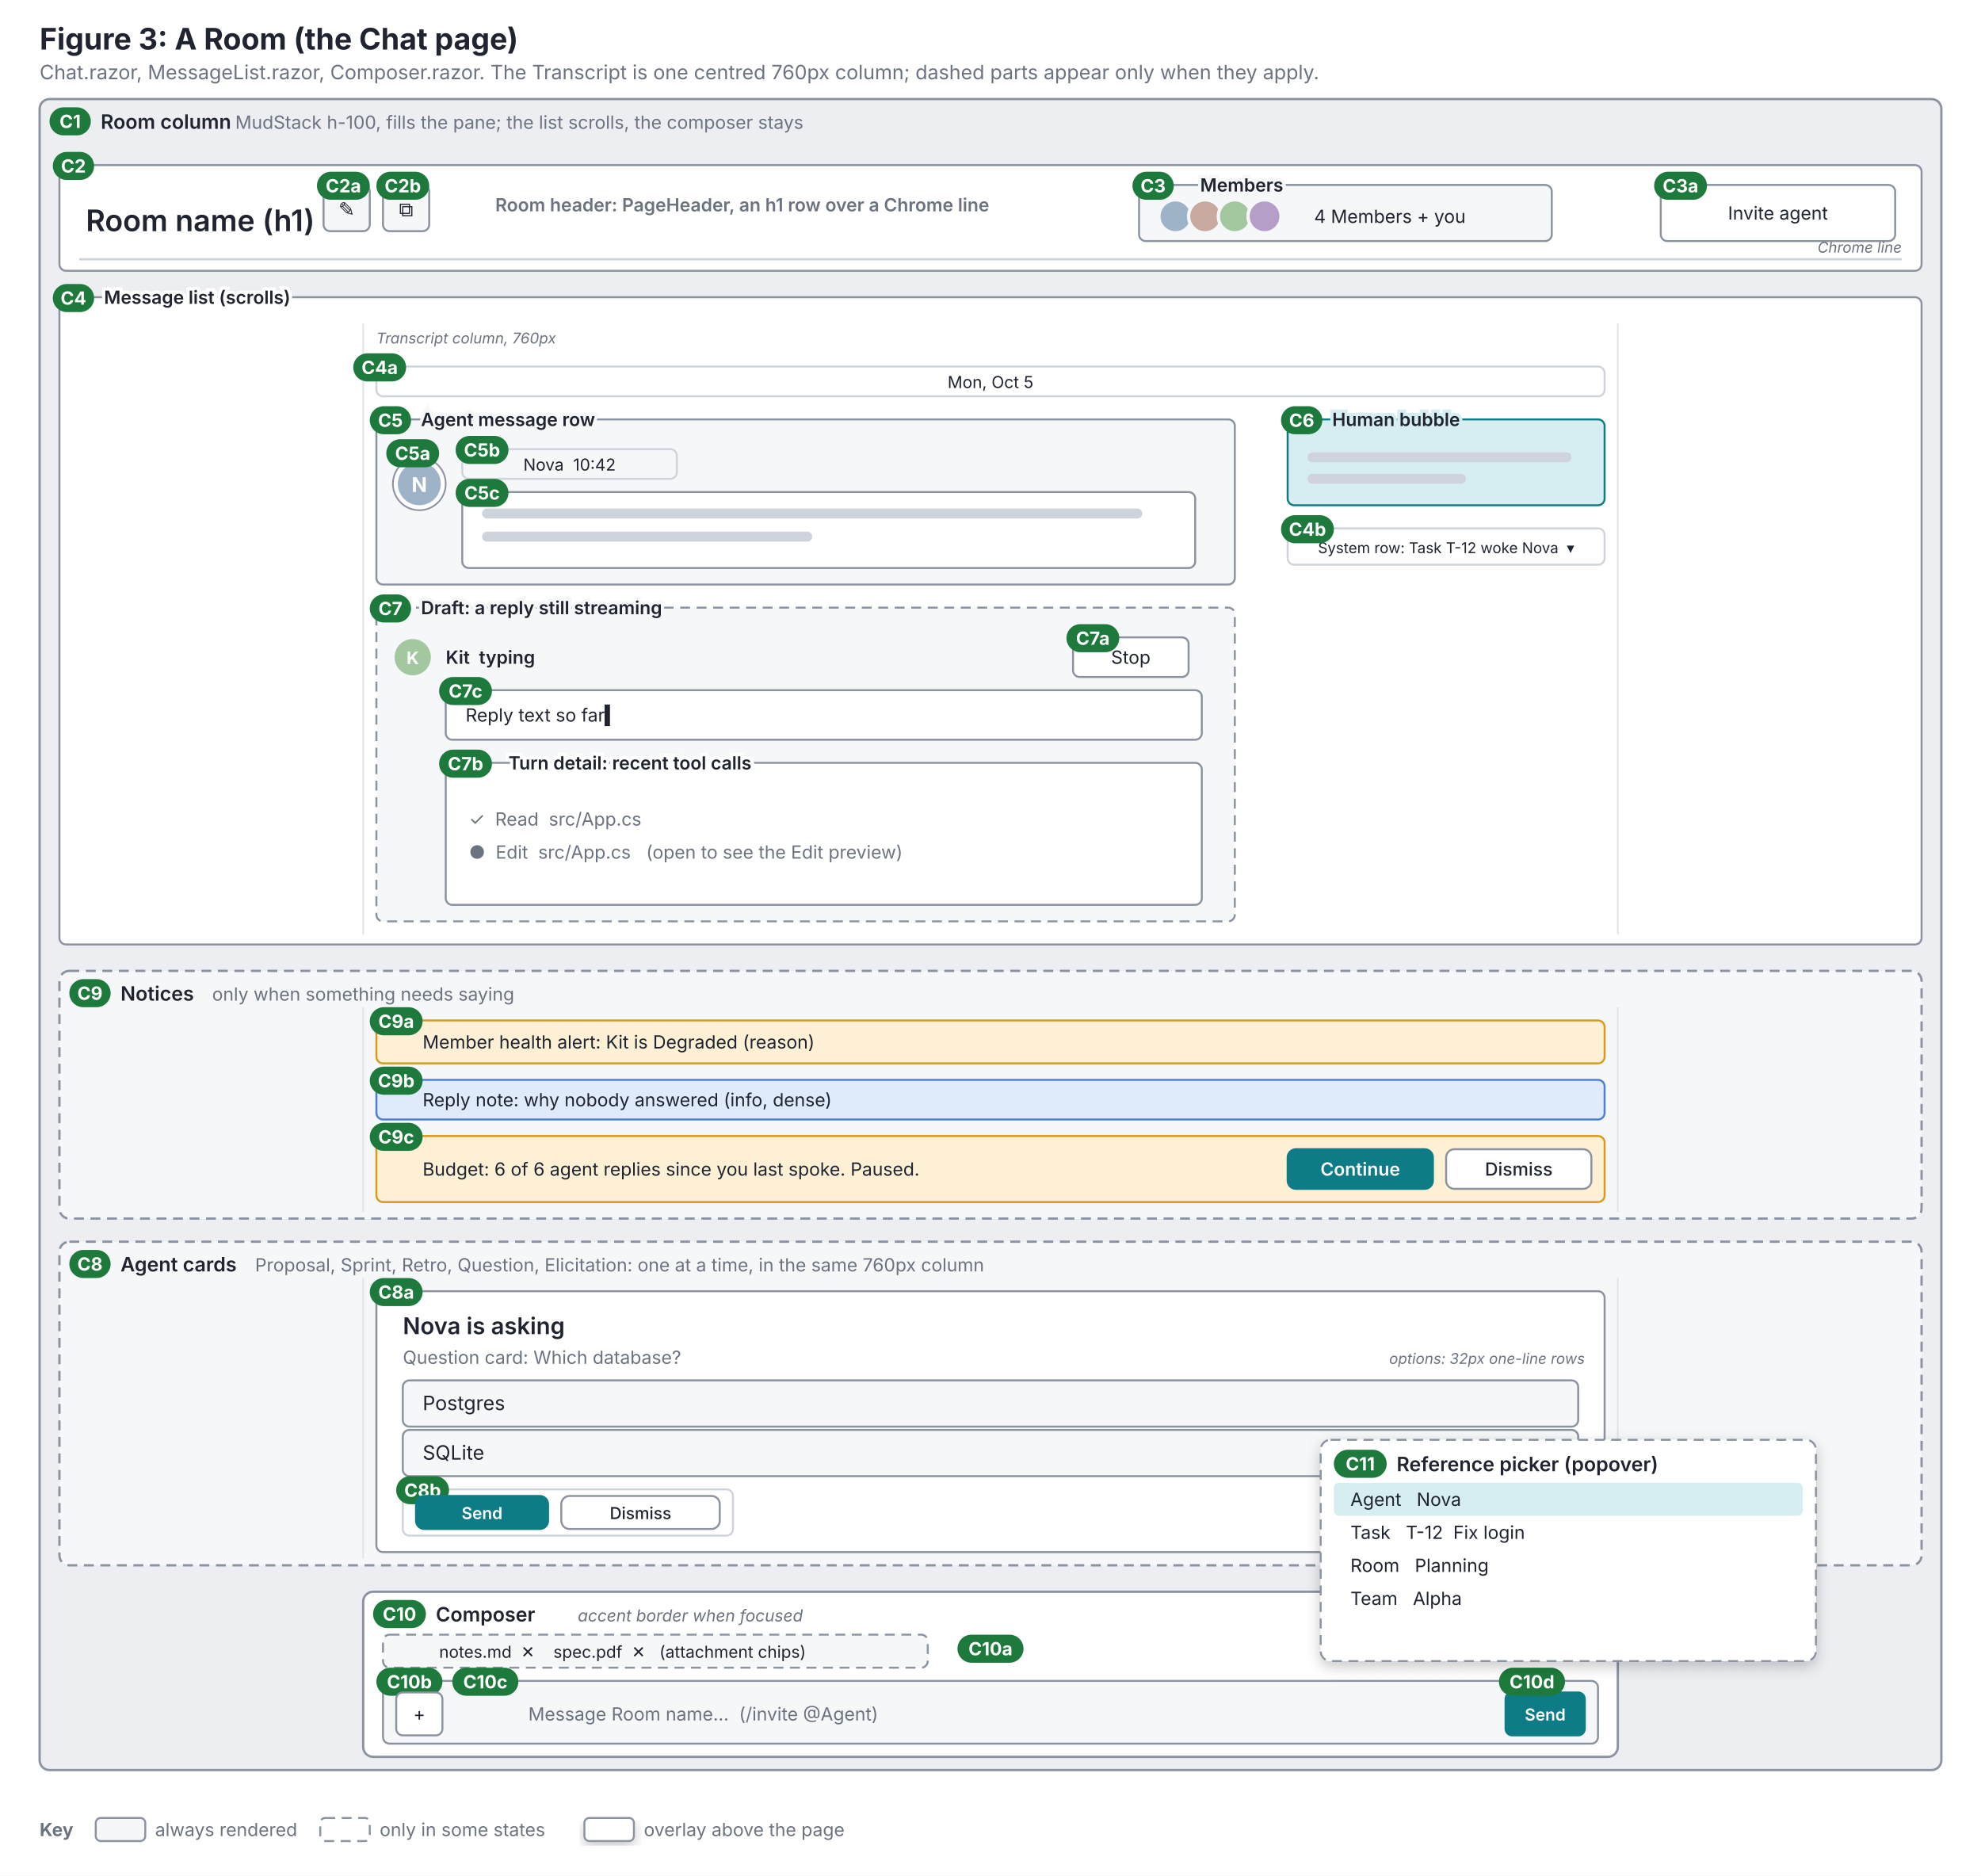
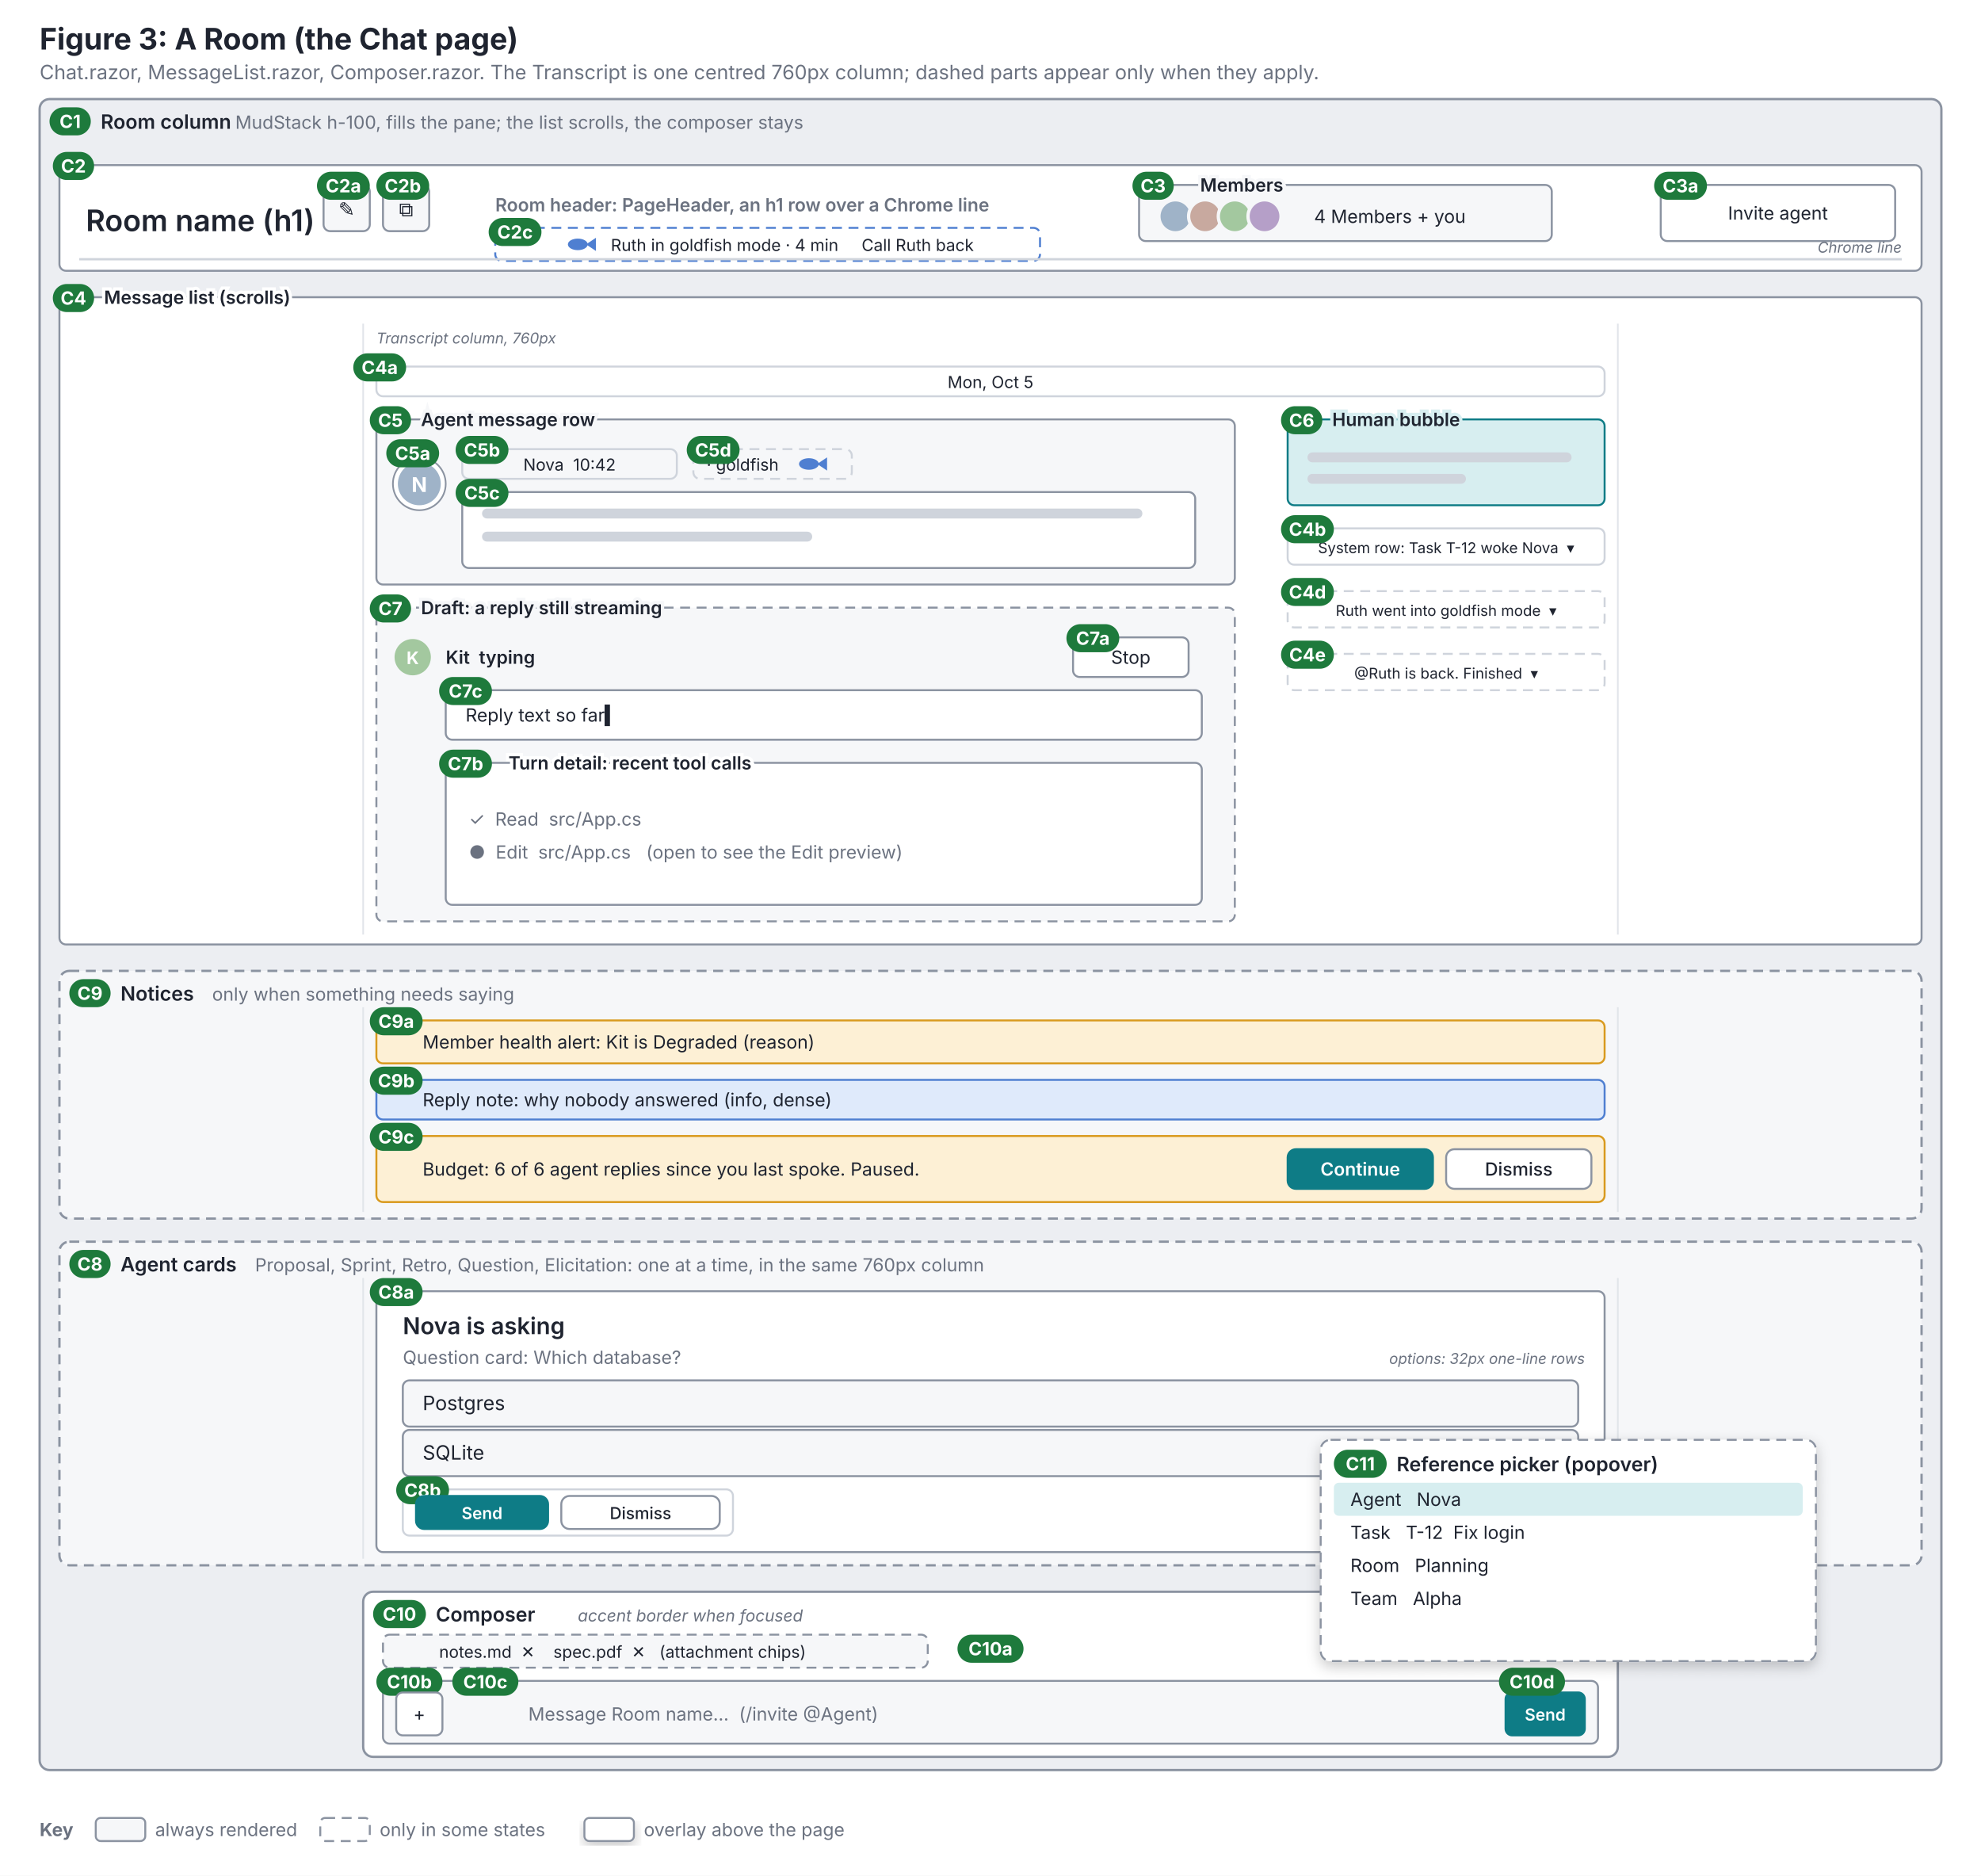
<svg xmlns="http://www.w3.org/2000/svg" viewBox="0 0 1200 1136" width="1200" height="1136" font-family="Inter, 'Segoe UI', Helvetica, Arial, sans-serif" xml:space="preserve" style="white-space: pre" role="img" aria-label="Figure 3: A Room (the Chat page)">
  <defs>
    <filter id="sh" x="-10%" y="-10%" width="125%" height="130%">
      <feDropShadow dx="0" dy="3" stdDeviation="4" flood-color="#000" flood-opacity="0.22" />
    </filter>
    <marker id="ar" viewBox="0 0 10 10" refX="9" refY="5" markerWidth="7" markerHeight="7" orient="auto-start-reverse">
      <path d="M0 0 L10 5 L0 10 z" fill="#6b7280" />
    </marker>
  </defs>
  <rect width="1200" height="1136" fill="#ffffff" />
  <text x="24" y="30" font-size="18" font-weight="700" fill="#1f2430" text-anchor="start">Figure 3: A Room (the Chat page)</text>
  <text x="24" y="48" font-size="12" font-weight="400" fill="#6b7280" text-anchor="start">Chat.razor, MessageList.razor, Composer.razor. The Transcript is one centred 760px column; dashed parts appear only when they apply.</text>
  <rect x="24" y="60" width="1152" height="1012" rx="6" fill="#eceef2" stroke="#8b93a1" stroke-width="1.4" />
  <rect x="30" y="65" width="25" height="17" rx="8.5" fill="#1e7a3c" />
  <text x="42.5" y="77.5" font-size="11" font-weight="700" fill="#fff" text-anchor="middle">C1</text>
  <text x="61" y="78" font-size="12" font-weight="600" fill="#1f2430" text-anchor="start">Room column</text>
  <text x="142.5" y="78" font-size="11" font-weight="400" fill="#6b7280" text-anchor="start">MudStack h-100, fills the pane; the list scrolls, the composer stays</text>
  <rect x="36" y="100" width="1128" height="64" rx="4" fill="#ffffff" stroke="#8b93a1" stroke-width="1.2" />
  <rect x="32" y="92" width="25" height="17" rx="8.5" fill="#1e7a3c" />
  <text x="44.5" y="104.5" font-size="11" font-weight="700" fill="#fff" text-anchor="middle">C2</text>
  <text x="300" y="128" font-size="11" font-weight="600" fill="#6b7280" text-anchor="start">Room header: PageHeader, an h1 row over a Chrome line</text>
  <text x="52" y="140" font-size="18" font-weight="600" fill="#1f2430" text-anchor="start">Room name (h1)</text>
  <rect x="196" y="112" width="28" height="28" rx="4" fill="#f6f7f9" stroke="#8b93a1" stroke-width="1.2" />
  <text x="210" y="131" font-size="12" font-weight="400" fill="#1f2430" text-anchor="middle">✎</text>
  <rect x="192" y="104" width="32" height="17" rx="8.5" fill="#1e7a3c" />
  <text x="208.0" y="116.5" font-size="11" font-weight="700" fill="#fff" text-anchor="middle">C2a</text>
  <rect x="232" y="112" width="28" height="28" rx="4" fill="#f6f7f9" stroke="#8b93a1" stroke-width="1.2" />
  <text x="246" y="131" font-size="12" font-weight="400" fill="#1f2430" text-anchor="middle">⧉</text>
  <rect x="228" y="104" width="32" height="17" rx="8.5" fill="#1e7a3c" />
  <text x="244.0" y="116.5" font-size="11" font-weight="700" fill="#fff" text-anchor="middle">C2b</text>
+   <rect x="300" y="138" width="330" height="20" rx="4" fill="#ffffff" stroke="#4f7fd1" stroke-width="1.2" stroke-dasharray="6 4" />
+   <ellipse cx="350" cy="148" rx="6" ry="3.5" fill="#4f7fd1" stroke="none" />
+   <polygon points="355,148 361,144 361,152" fill="#4f7fd1" stroke="none" />
+   <text x="370" y="152" font-size="10" font-weight="400" fill="#1f2430" text-anchor="start">Ruth in goldfish mode · 4 min     Call Ruth back</text>
+   <rect x="296" y="132" width="32" height="17" rx="8.5" fill="#1e7a3c" />
+   <text x="312.0" y="144.5" font-size="11" font-weight="700" fill="#fff" text-anchor="middle">C2c</text>
  <rect x="690" y="112" width="250" height="34" rx="4" fill="#f6f7f9" stroke="#8b93a1" stroke-width="1.2" />
  <rect x="686" y="104" width="25" height="17" rx="8.5" fill="#1e7a3c" />
  <text x="698.5" y="116.5" font-size="11" font-weight="700" fill="#fff" text-anchor="middle">C3</text>
  <text x="727" y="116" font-size="11" font-weight="600" fill="#1f2430" text-anchor="start" stroke="#f6f7f9" stroke-width="4" paint-order="stroke">Members</text>
  <circle cx="712" cy="131" r="10" fill="#9fb3c8" stroke="#f6f7f9" stroke-width="2" />
  <circle cx="730" cy="131" r="10" fill="#c8a99f" stroke="#f6f7f9" stroke-width="2" />
  <circle cx="748" cy="131" r="10" fill="#a3c89f" stroke="#f6f7f9" stroke-width="2" />
  <circle cx="766" cy="131" r="10" fill="#b59fc8" stroke="#f6f7f9" stroke-width="2" />
  <text x="796" y="135" font-size="11" font-weight="400" fill="#1f2430" text-anchor="start">4 Members + you</text>
  <rect x="1006" y="112" width="142" height="34" rx="4" fill="#ffffff" stroke="#8b93a1" stroke-width="1.2" />
  <text x="1077" y="133" font-size="11" font-weight="400" fill="#1f2430" text-anchor="middle">Invite agent</text>
  <rect x="1002" y="104" width="32" height="17" rx="8.5" fill="#1e7a3c" />
  <text x="1018.0" y="116.5" font-size="11" font-weight="700" fill="#fff" text-anchor="middle">C3a</text>
  <line x1="48" y1="157" x2="1152" y2="157" stroke="#cfd4dc" stroke-width="1.4" />
  <text x="1152" y="153" font-size="9" font-weight="400" fill="#6b7280" text-anchor="end" font-style="italic">Chrome line</text>
  <rect x="36" y="180" width="1128" height="392" rx="4" fill="#ffffff" stroke="#8b93a1" stroke-width="1.2" />
  <rect x="32" y="172" width="25" height="17" rx="8.5" fill="#1e7a3c" />
  <text x="44.5" y="184.5" font-size="11" font-weight="700" fill="#fff" text-anchor="middle">C4</text>
  <text x="63" y="184" font-size="11" font-weight="600" fill="#1f2430" text-anchor="start" stroke="#ffffff" stroke-width="4" paint-order="stroke">Message list (scrolls)</text>
  <line x1="220" y1="196" x2="220" y2="566" stroke="#e1e5ea" stroke-width="1" />
  <line x1="980" y1="196" x2="980" y2="566" stroke="#e1e5ea" stroke-width="1" />
  <text x="228" y="208" font-size="9" font-weight="400" fill="#6b7280" text-anchor="start" font-style="italic">Transcript column, 760px</text>
  <rect x="228" y="222" width="744" height="18" rx="4" fill="none" stroke="#cfd4dc" stroke-width="1.2" />
  <text x="600" y="235" font-size="10" font-weight="400" fill="#1f2430" text-anchor="middle">Mon, Oct 5</text>
  <rect x="214" y="214" width="32" height="17" rx="8.5" fill="#1e7a3c" />
  <text x="230.0" y="226.5" font-size="11" font-weight="700" fill="#fff" text-anchor="middle">C4a</text>
  <rect x="228" y="254" width="520" height="100" rx="4" fill="#f6f7f9" stroke="#8b93a1" stroke-width="1.2" />
  <rect x="224" y="246" width="25" height="17" rx="8.5" fill="#1e7a3c" />
  <text x="236.5" y="258.5" font-size="11" font-weight="700" fill="#fff" text-anchor="middle">C5</text>
  <text x="255" y="258" font-size="11" font-weight="600" fill="#1f2430" text-anchor="start" stroke="#f6f7f9" stroke-width="4" paint-order="stroke">Agent message row</text>
  <circle cx="254" cy="293" r="16" fill="#ffffff" stroke="#8b93a1" stroke-width="1" />
  <circle cx="254" cy="293" r="13" fill="#9fb3c8" stroke="none" stroke-width="1" />
  <text x="254" y="297.94" font-size="12.3" font-weight="700" fill="#fff" text-anchor="middle">N</text>
  <rect x="234" y="266" width="32" height="17" rx="8.5" fill="#1e7a3c" />
  <text x="250.0" y="278.5" font-size="11" font-weight="700" fill="#fff" text-anchor="middle">C5a</text>
  <rect x="280" y="272" width="130" height="18" rx="4" fill="none" stroke="#cfd4dc" stroke-width="1.2" />
  <text x="345" y="285" font-size="10" font-weight="400" fill="#1f2430" text-anchor="middle">Nova  10:42</text>
  <rect x="276" y="264" width="32" height="17" rx="8.5" fill="#1e7a3c" />
  <text x="292.0" y="276.5" font-size="11" font-weight="700" fill="#fff" text-anchor="middle">C5b</text>
  <rect x="280" y="298" width="444" height="46" rx="4" fill="#ffffff" stroke="#8b93a1" stroke-width="1.2" />
  <rect x="276" y="290" width="32" height="17" rx="8.5" fill="#1e7a3c" />
  <text x="292.0" y="302.5" font-size="11" font-weight="700" fill="#fff" text-anchor="middle">C5c</text>
+   <rect x="420" y="272" width="96" height="18" rx="4" fill="none" stroke="#cfd4dc" stroke-width="1.2" stroke-dasharray="6 4" />
+   <text x="428" y="285" font-size="10" font-weight="400" fill="#1f2430" text-anchor="start">· goldfish</text>
+   <ellipse cx="490" cy="281" rx="6" ry="3.5" fill="#4f7fd1" stroke="none" />
+   <polygon points="495,281 501,277 501,285" fill="#4f7fd1" stroke="none" />
+   <rect x="416" y="264" width="32" height="17" rx="8.5" fill="#1e7a3c" />
+   <text x="432.0" y="276.5" font-size="11" font-weight="700" fill="#fff" text-anchor="middle">C5d</text>
  <rect x="292" y="308" width="400" height="6" rx="3" fill="#cfd4dc" stroke="none" />
  <rect x="292" y="322" width="200" height="6" rx="3" fill="#cfd4dc" stroke="none" />
  <rect x="780" y="254" width="192" height="52" rx="4" fill="#d7eef0" stroke="#0e7c86" stroke-width="1.2" />
  <rect x="776" y="246" width="25" height="17" rx="8.5" fill="#1e7a3c" />
  <text x="788.5" y="258.5" font-size="11" font-weight="700" fill="#fff" text-anchor="middle">C6</text>
  <text x="807" y="258" font-size="11" font-weight="600" fill="#1f2430" text-anchor="start" stroke="#d7eef0" stroke-width="4" paint-order="stroke">Human bubble</text>
  <rect x="792" y="274" width="160" height="6" rx="3" fill="#cfd4dc" stroke="none" />
  <rect x="792" y="287" width="96" height="6" rx="3" fill="#cfd4dc" stroke="none" />
  <rect x="780" y="320" width="192" height="22" rx="4" fill="none" stroke="#cfd4dc" stroke-width="1.2" />
  <text x="876" y="335" font-size="9" font-weight="400" fill="#1f2430" text-anchor="middle">System row: Task T-12 woke Nova  ▾</text>
  <rect x="776" y="312" width="32" height="17" rx="8.5" fill="#1e7a3c" />
  <text x="792.0" y="324.5" font-size="11" font-weight="700" fill="#fff" text-anchor="middle">C4b</text>
+   <rect x="780" y="358" width="192" height="22" rx="4" fill="none" stroke="#cfd4dc" stroke-width="1.2" stroke-dasharray="6 4" />
+   <text x="876" y="373" font-size="9" font-weight="400" fill="#1f2430" text-anchor="middle">Ruth went into goldfish mode  ▾</text>
+   <rect x="776" y="350" width="32" height="17" rx="8.5" fill="#1e7a3c" />
+   <text x="792.0" y="362.5" font-size="11" font-weight="700" fill="#fff" text-anchor="middle">C4d</text>
+   <rect x="780" y="396" width="192" height="22" rx="4" fill="none" stroke="#cfd4dc" stroke-width="1.2" stroke-dasharray="6 4" />
+   <text x="876" y="411" font-size="9" font-weight="400" fill="#1f2430" text-anchor="middle">@Ruth is back. Finished  ▾</text>
+   <rect x="776" y="388" width="32" height="17" rx="8.5" fill="#1e7a3c" />
+   <text x="792.0" y="400.5" font-size="11" font-weight="700" fill="#fff" text-anchor="middle">C4e</text>
  <rect x="228" y="368" width="520" height="190" rx="4" fill="#f6f7f9" stroke="#8b93a1" stroke-width="1.2" stroke-dasharray="6 4" />
  <rect x="224" y="360" width="25" height="17" rx="8.5" fill="#1e7a3c" />
  <text x="236.5" y="372.5" font-size="11" font-weight="700" fill="#fff" text-anchor="middle">C7</text>
  <text x="255" y="372" font-size="11" font-weight="600" fill="#1f2430" text-anchor="start" stroke="#f6f7f9" stroke-width="4" paint-order="stroke">Draft: a reply still streaming</text>
  <circle cx="250" cy="398" r="11" fill="#a3c89f" stroke="none" stroke-width="1" />
  <text x="250" y="402.18" font-size="10.4" font-weight="700" fill="#fff" text-anchor="middle">K</text>
  <text x="270" y="402" font-size="11" font-weight="600" fill="#1f2430" text-anchor="start">Kit  typing</text>
  <rect x="650" y="386" width="70" height="24" rx="4" fill="#ffffff" stroke="#8b93a1" stroke-width="1.2" />
  <text x="685" y="402" font-size="11" font-weight="400" fill="#1f2430" text-anchor="middle">Stop</text>
  <rect x="646" y="378" width="32" height="17" rx="8.5" fill="#1e7a3c" />
  <text x="662.0" y="390.5" font-size="11" font-weight="700" fill="#fff" text-anchor="middle">C7a</text>
  <rect x="270" y="418" width="458" height="30" rx="4" fill="#ffffff" stroke="#8b93a1" stroke-width="1.2" />
  <text x="282" y="437" font-size="11" font-weight="400" fill="#1f2430" text-anchor="start">Reply text so far▍</text>
  <rect x="266" y="410" width="32" height="17" rx="8.5" fill="#1e7a3c" />
  <text x="282.0" y="422.5" font-size="11" font-weight="700" fill="#fff" text-anchor="middle">C7c</text>
  <rect x="270" y="462" width="458" height="86" rx="4" fill="#ffffff" stroke="#8b93a1" stroke-width="1.2" />
  <rect x="266" y="454" width="32" height="17" rx="8.5" fill="#1e7a3c" />
  <text x="282.0" y="466.5" font-size="11" font-weight="700" fill="#fff" text-anchor="middle">C7b</text>
  <text x="308" y="466" font-size="11" font-weight="600" fill="#1f2430" text-anchor="start" stroke="#ffffff" stroke-width="4" paint-order="stroke">Turn detail: recent tool calls</text>
  <text x="284" y="500" font-size="11" font-weight="400" fill="#6b7280" text-anchor="start">✓  Read  src/App.cs</text>
  <text x="284" y="520" font-size="11" font-weight="400" fill="#6b7280" text-anchor="start">●  Edit  src/App.cs   (open to see the Edit preview)</text>
  <rect x="36" y="588" width="1128" height="150" rx="6" fill="#f6f7f9" stroke="#8b93a1" stroke-width="1.4" stroke-dasharray="6 4" />
  <rect x="42" y="593" width="25" height="17" rx="8.5" fill="#1e7a3c" />
  <text x="54.5" y="605.5" font-size="11" font-weight="700" fill="#fff" text-anchor="middle">C9</text>
  <text x="73" y="606" font-size="12" font-weight="600" fill="#1f2430" text-anchor="start">Notices</text>
  <text x="128.5" y="606" font-size="11" font-weight="400" fill="#6b7280" text-anchor="start">only when something needs saying</text>
  <line x1="220" y1="610" x2="220" y2="734" stroke="#e1e5ea" stroke-width="1" />
  <line x1="980" y1="610" x2="980" y2="734" stroke="#e1e5ea" stroke-width="1" />
  <rect x="228" y="618" width="744" height="26" rx="4" fill="#fdf0d5" stroke="#d99a1e" stroke-width="1.2" />
  <text x="256" y="635" font-size="11" font-weight="400" fill="#1f2430" text-anchor="start">Member health alert: Kit is Degraded (reason)</text>
  <rect x="224" y="610" width="32" height="17" rx="8.5" fill="#1e7a3c" />
  <text x="240.0" y="622.5" font-size="11" font-weight="700" fill="#fff" text-anchor="middle">C9a</text>
  <rect x="228" y="654" width="744" height="24" rx="4" fill="#dfeafb" stroke="#4f7fd1" stroke-width="1.2" />
  <text x="256" y="670" font-size="11" font-weight="400" fill="#1f2430" text-anchor="start">Reply note: why nobody answered (info, dense)</text>
  <rect x="224" y="646" width="32" height="17" rx="8.5" fill="#1e7a3c" />
  <text x="240.0" y="658.5" font-size="11" font-weight="700" fill="#fff" text-anchor="middle">C9b</text>
  <rect x="228" y="688" width="744" height="40" rx="4" fill="#fdf0d5" stroke="#d99a1e" stroke-width="1.2" />
  <text x="256" y="712" font-size="11" font-weight="400" fill="#1f2430" text-anchor="start">Budget: 6 of 6 agent replies since you last spoke. Paused.</text>
  <rect x="224" y="680" width="32" height="17" rx="8.5" fill="#1e7a3c" />
  <text x="240.0" y="692.5" font-size="11" font-weight="700" fill="#fff" text-anchor="middle">C9c</text>
  <rect x="780" y="696" width="88" height="24" rx="5" fill="#0e7c86" stroke="#0e7c86" stroke-width="1.2" />
  <text x="824.0" y="712.0" font-size="11" font-weight="600" fill="#fff" text-anchor="middle">Continue</text>
  <rect x="876" y="696" width="88" height="24" rx="5" fill="#ffffff" stroke="#8b93a1" stroke-width="1.2" />
  <text x="920.0" y="712.0" font-size="11" font-weight="500" fill="#1f2430" text-anchor="middle">Dismiss</text>
  <rect x="36" y="752" width="1128" height="196" rx="6" fill="#f6f7f9" stroke="#8b93a1" stroke-width="1.4" stroke-dasharray="6 4" />
  <rect x="42" y="757" width="25" height="17" rx="8.5" fill="#1e7a3c" />
  <text x="54.5" y="769.5" font-size="11" font-weight="700" fill="#fff" text-anchor="middle">C8</text>
  <text x="73" y="770" font-size="12" font-weight="600" fill="#1f2430" text-anchor="start">Agent cards</text>
  <text x="154.5" y="770" font-size="11" font-weight="400" fill="#6b7280" text-anchor="start">Proposal, Sprint, Retro, Question, Elicitation: one at a time, in the same 760px column</text>
  <line x1="220" y1="774" x2="220" y2="944" stroke="#e1e5ea" stroke-width="1" />
  <line x1="980" y1="774" x2="980" y2="944" stroke="#e1e5ea" stroke-width="1" />
  <rect x="228" y="782" width="744" height="158" rx="4" fill="#ffffff" stroke="#8b93a1" stroke-width="1.2" />
  <rect x="224" y="774" width="32" height="17" rx="8.5" fill="#1e7a3c" />
  <text x="240.0" y="786.5" font-size="11" font-weight="700" fill="#fff" text-anchor="middle">C8a</text>
  <text x="244" y="808" font-size="14" font-weight="600" fill="#1f2430" text-anchor="start">Nova is asking</text>
  <text x="244" y="826" font-size="11" font-weight="400" fill="#6b7280" text-anchor="start">Question card: Which database?</text>
  <rect x="244" y="836" width="712" height="28" rx="4" fill="#f6f7f9" stroke="#8b93a1" stroke-width="1.2" />
  <text x="256" y="854" font-size="12" font-weight="400" fill="#1f2430" text-anchor="start">Postgres</text>
  <rect x="244" y="866" width="712" height="28" rx="4" fill="#f6f7f9" stroke="#8b93a1" stroke-width="1.2" />
  <text x="256" y="884" font-size="12" font-weight="400" fill="#1f2430" text-anchor="start">SQLite</text>
  <rect x="244" y="902" width="200" height="28" rx="4" fill="none" stroke="#cfd4dc" stroke-width="1.2" />
  <rect x="240" y="894" width="32" height="17" rx="8.5" fill="#1e7a3c" />
  <text x="256.0" y="906.5" font-size="11" font-weight="700" fill="#fff" text-anchor="middle">C8b</text>
  <rect x="252" y="906" width="80" height="20" rx="5" fill="#0e7c86" stroke="#0e7c86" stroke-width="1.2" />
  <text x="292.0" y="920.0" font-size="10" font-weight="600" fill="#fff" text-anchor="middle">Send</text>
  <rect x="340" y="906" width="96" height="20" rx="5" fill="#ffffff" stroke="#8b93a1" stroke-width="1.2" />
  <text x="388.0" y="920.0" font-size="10" font-weight="500" fill="#1f2430" text-anchor="middle">Dismiss</text>
  <text x="960" y="826" font-size="9" font-weight="400" fill="#6b7280" text-anchor="end" font-style="italic">options: 32px one-line rows</text>
  <rect x="220" y="964" width="760" height="100" rx="6" fill="#ffffff" stroke="#8b93a1" stroke-width="1.4" />
  <rect x="226" y="969" width="32" height="17" rx="8.5" fill="#1e7a3c" />
  <text x="242.0" y="981.5" font-size="11" font-weight="700" fill="#fff" text-anchor="middle">C10</text>
  <text x="264" y="982" font-size="12" font-weight="600" fill="#1f2430" text-anchor="start">Composer</text>
  <text x="350" y="982" font-size="10" font-weight="400" fill="#6b7280" text-anchor="start" font-style="italic">accent border when focused</text>
  <rect x="232" y="990" width="330" height="20" rx="4" fill="#f6f7f9" stroke="#8b93a1" stroke-width="1.2" stroke-dasharray="6 4" />
  <text x="266" y="1004" font-size="10" font-weight="400" fill="#1f2430" text-anchor="start">notes.md  ✕    spec.pdf  ✕   (attachment chips)</text>
  <rect x="580" y="990" width="40" height="17" rx="8.5" fill="#1e7a3c" />
  <text x="600.0" y="1002.5" font-size="11" font-weight="700" fill="#fff" text-anchor="middle">C10a</text>
  <rect x="232" y="1018" width="736" height="38" rx="4" fill="#f6f7f9" stroke="#8b93a1" stroke-width="1.2" />
  <rect x="228" y="1010" width="40" height="17" rx="8.5" fill="#1e7a3c" />
  <text x="248.0" y="1022.5" font-size="11" font-weight="700" fill="#fff" text-anchor="middle">C10b</text>
  <rect x="240" y="1025" width="28" height="26" rx="4" fill="#ffffff" stroke="#8b93a1" stroke-width="1.2" />
  <text x="254" y="1042" font-size="11" font-weight="400" fill="#1f2430" text-anchor="middle">+</text>
  <rect x="274" y="1010" width="40" height="17" rx="8.5" fill="#1e7a3c" />
  <text x="294.0" y="1022.5" font-size="11" font-weight="700" fill="#fff" text-anchor="middle">C10c</text>
  <text x="320" y="1042" font-size="11" font-weight="400" fill="#6b7280" text-anchor="start">Message Room name…  (/invite @Agent)</text>
  <rect x="912" y="1025" width="48" height="26" rx="4" fill="#0e7c86" stroke="#0e7c86" stroke-width="1.2" />
  <text x="936" y="1042" font-size="10" font-weight="600" fill="#fff" text-anchor="middle">Send</text>
  <rect x="908" y="1010" width="40" height="17" rx="8.5" fill="#1e7a3c" />
  <text x="928.0" y="1022.5" font-size="11" font-weight="700" fill="#fff" text-anchor="middle">C10d</text>
  <rect x="800" y="872" width="300" height="134" rx="6" fill="#ffffff" stroke="#8b93a1" stroke-width="1.2" stroke-dasharray="6 4" filter="url(#sh)" />
  <rect x="808" y="878" width="32" height="17" rx="8.5" fill="#1e7a3c" />
  <text x="824.0" y="890.5" font-size="11" font-weight="700" fill="#fff" text-anchor="middle">C11</text>
  <text x="846" y="891" font-size="12" font-weight="600" fill="#1f2430" text-anchor="start">Reference picker (popover)</text>
  <rect x="808" y="898" width="284" height="20" rx="3" fill="#d7eef0" stroke="none" />
  <text x="818" y="912" font-size="11" font-weight="400" fill="#1f2430" text-anchor="start">Agent   Nova</text>
  <text x="818" y="932" font-size="11" font-weight="400" fill="#1f2430" text-anchor="start">Task   T-12  Fix login</text>
  <text x="818" y="952" font-size="11" font-weight="400" fill="#1f2430" text-anchor="start">Room   Planning</text>
  <text x="818" y="972" font-size="11" font-weight="400" fill="#1f2430" text-anchor="start">Team   Alpha</text>
  <text x="24" y="1112" font-size="11" font-weight="700" fill="#6b7280" text-anchor="start">Key</text>
  <rect x="58" y="1101" width="30" height="14" rx="3" fill="#f6f7f9" stroke="#8b93a1" stroke-width="1.2" />
  <text x="94" y="1112" font-size="11" font-weight="400" fill="#6b7280" text-anchor="start">always rendered</text>
  <rect x="194" y="1101" width="30" height="14" rx="3" fill="#ffffff" stroke="#8b93a1" stroke-width="1.2" stroke-dasharray="6 4" />
  <text x="230" y="1112" font-size="11" font-weight="400" fill="#6b7280" text-anchor="start">only in some states</text>
  <rect x="354" y="1101" width="30" height="14" rx="3" fill="#ffffff" stroke="#8b93a1" stroke-width="1.2" filter="url(#sh)" />
  <text x="390" y="1112" font-size="11" font-weight="400" fill="#6b7280" text-anchor="start">overlay above the page</text>
</svg>
